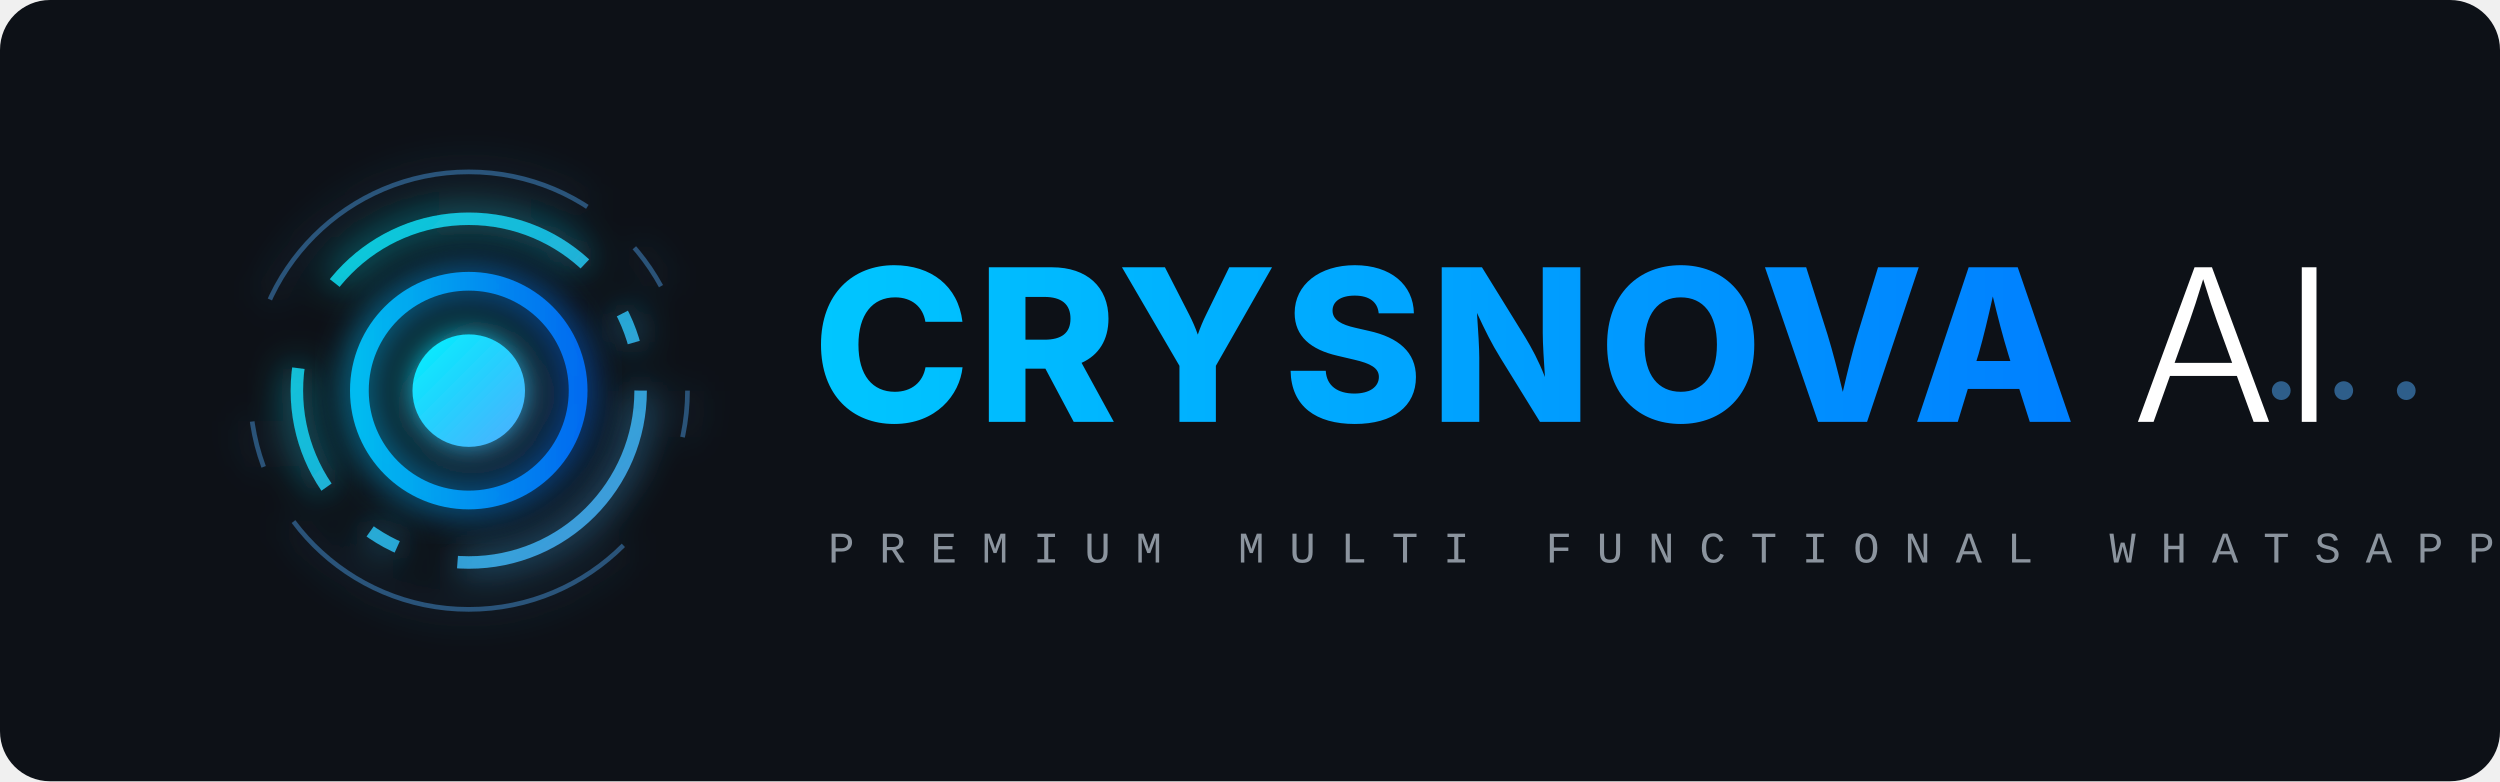
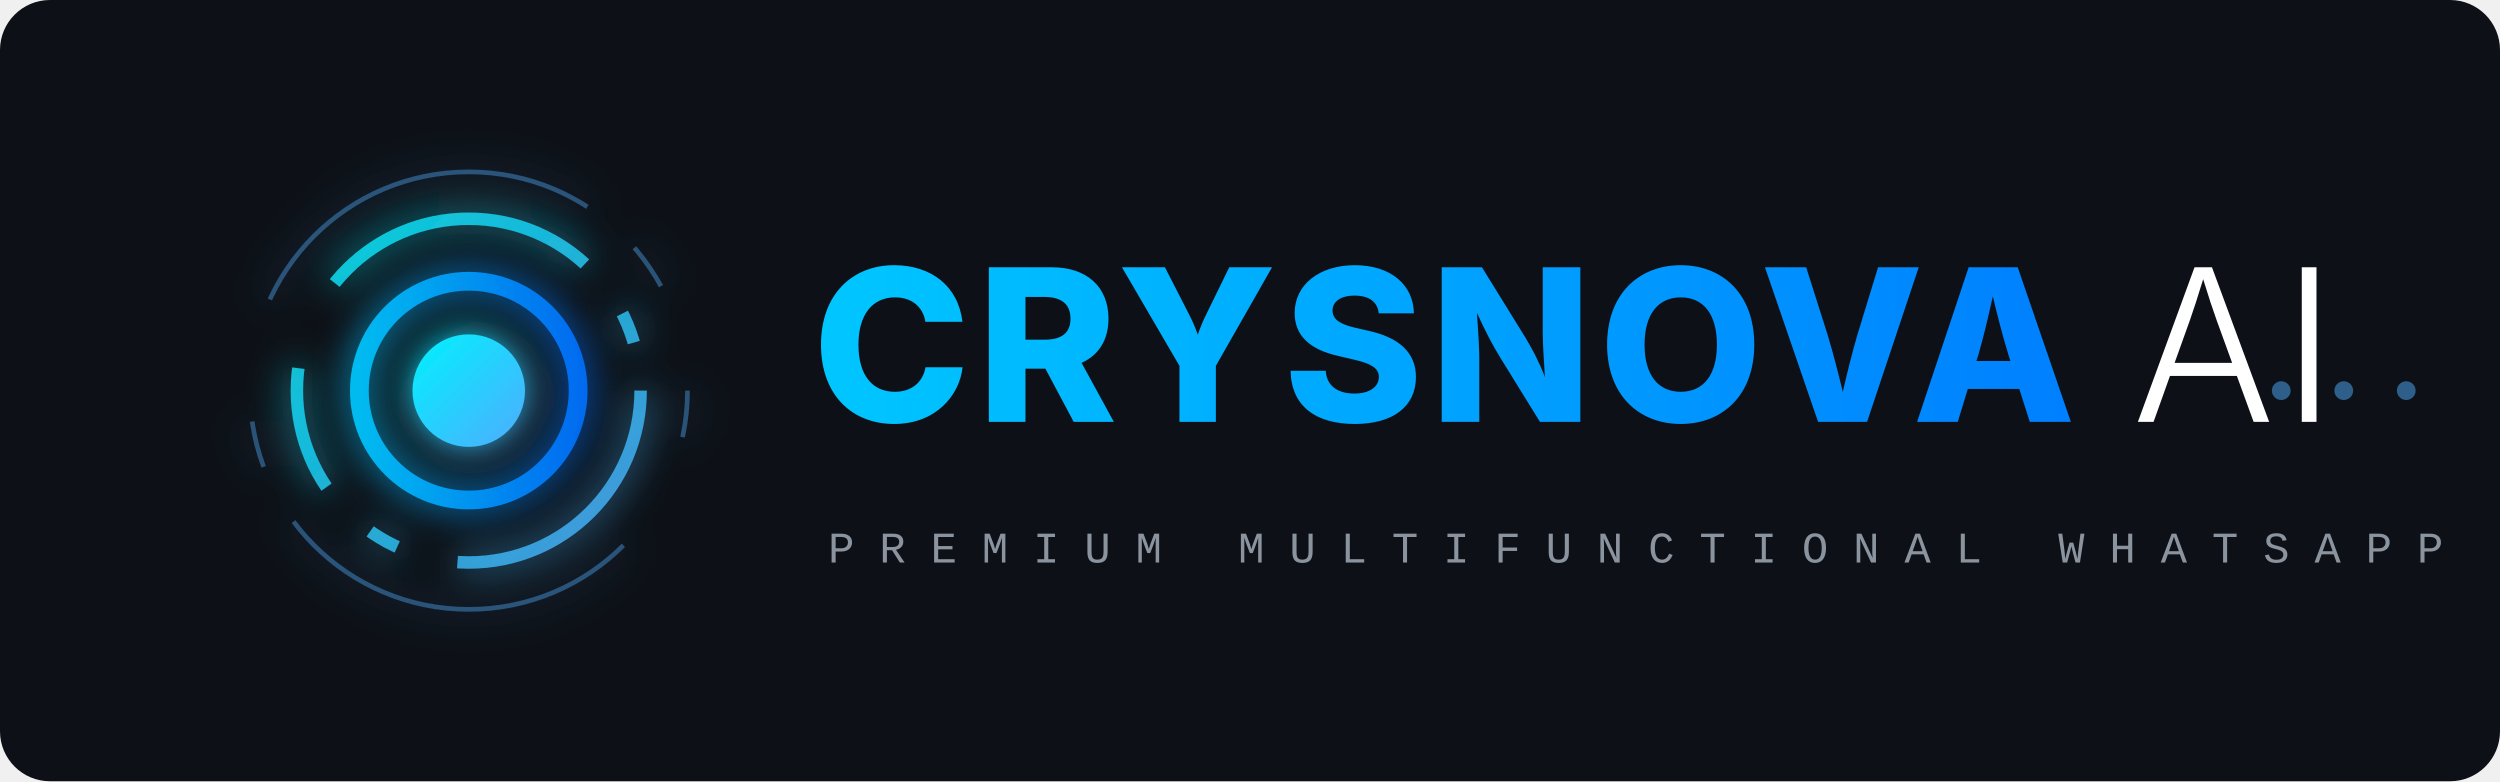
<svg xmlns="http://www.w3.org/2000/svg" viewBox="0 0 800 250" width="100%" height="100%">
  <defs>
    <linearGradient id="grad-ring" x1="0%" y1="0%" x2="100%" y2="100%">
      <stop offset="0%" stop-color="#00f2fe" />
      <stop offset="100%" stop-color="#4facfe" />
    </linearGradient>
    <linearGradient id="grad-text" x1="0%" y1="0%" x2="100%" y2="0%">
      <stop offset="0%" stop-color="#00c6ff" />
      <stop offset="100%" stop-color="#0072ff" />
    </linearGradient>
    <filter id="glow" x="-20%" y="-20%" width="140%" height="140%">
      <feGaussianBlur stdDeviation="6" result="blur" />
      <feComposite in="SourceGraphic" in2="blur" operator="over" />
    </filter>
  </defs>
  <style>
    /* CSS Animations */
    @keyframes pulse {
      0%, 100% { transform: scale(1); opacity: 0.8; }
      50% { transform: scale(1.08); opacity: 1; }
    }
    @keyframes dash {
      0% { stroke-dasharray: 1, 300; stroke-dashoffset: 0; }
      50% { stroke-dasharray: 200, 300; stroke-dashoffset: -50; }
      100% { stroke-dasharray: 200, 300; stroke-dashoffset: -300; }
    }
    @keyframes rotate {
      100% { transform: rotate(360deg); }
    }
    @keyframes float {
      0%, 100% { transform: translateY(0); }
      50% { transform: translateY(-4px); }
    }
    
    /* Animation Assignments */
    .logo-ring {
      transform-origin: 150px 125px;
      animation: rotate 12s linear infinite;
    }
    .logo-core {
      transform-origin: 150px 125px;
      animation: pulse 3s ease-in-out infinite;
    }
    .text-group {
      animation: float 6s ease-in-out infinite;
    }
    .animated-line {
      stroke: url(#grad-text);
      stroke-width: 3;
      fill: none;
      stroke-linecap: round;
      animation: dash 5s cubic-bezier(0.4, 0, 0.2, 1) infinite;
    }

    /* Typography */
    .text-main {
      font-family: 'Inter', -apple-system, BlinkMacSystemFont, 'Segoe UI', Roboto, sans-serif;
      font-weight: 800;
      font-size: 68px;
      fill: url(#grad-text);
      letter-spacing: 2px;
    }
    .text-md {
      font-family: 'Inter', -apple-system, BlinkMacSystemFont, 'Segoe UI', Roboto, sans-serif;
      font-weight: 300;
      font-size: 68px;
      fill: #ffffff;
      letter-spacing: 2px;
    }
    .subtitle {
      font-family: 'Fira Code', 'Courier New', monospace;
      font-weight: 400;
      font-size: 14px;
      fill: #8b949e;
      letter-spacing: 8px;
    }
  </style>
  <rect width="100%" height="100%" rx="16" fill="#0d1117" />
  <g>
    <g class="logo-ring" filter="url(#glow)">
      <circle cx="150" cy="125" r="55" stroke="url(#grad-ring)" stroke-width="4" fill="none" stroke-dasharray="90 20 10 20 40 30" opacity="0.8" />
      <circle cx="150" cy="125" r="70" stroke="#4facfe" stroke-width="1.5" fill="none" stroke-dasharray="15 40 120 20" opacity="0.4" />
    </g>
    <g class="logo-core" filter="url(#glow)">
      <circle cx="150" cy="125" r="35" stroke="url(#grad-text)" stroke-width="6" fill="none" opacity="0.9" />
      <circle cx="150" cy="125" r="18" fill="url(#grad-ring)" />
    </g>
  </g>
  <g class="text-group" transform="translate(260, 135)">
    <text x="0" y="0">
      <tspan class="text-main">CRYSNOVA</tspan>
      <tspan class="text-md" dx="15">AI</tspan>
    </text>
-     <text x="5" y="45" class="subtitle">PREMIUM MULTI FUNCTIONAL WHATSAPP BOT</text>
+     <text x="5" y="45" class="subtitle">PREMIUM MULTIFUNCTIONAL WHATSAPP BOT</text>
    <path class="animated-line" d="M 0 15 L 450 15" />
  </g>
  <g fill="#4facfe" opacity="0.5">
    <circle cx="730" cy="125" r="3" />
    <circle cx="750" cy="125" r="3" />
    <circle cx="770" cy="125" r="3" />
  </g>
</svg>
